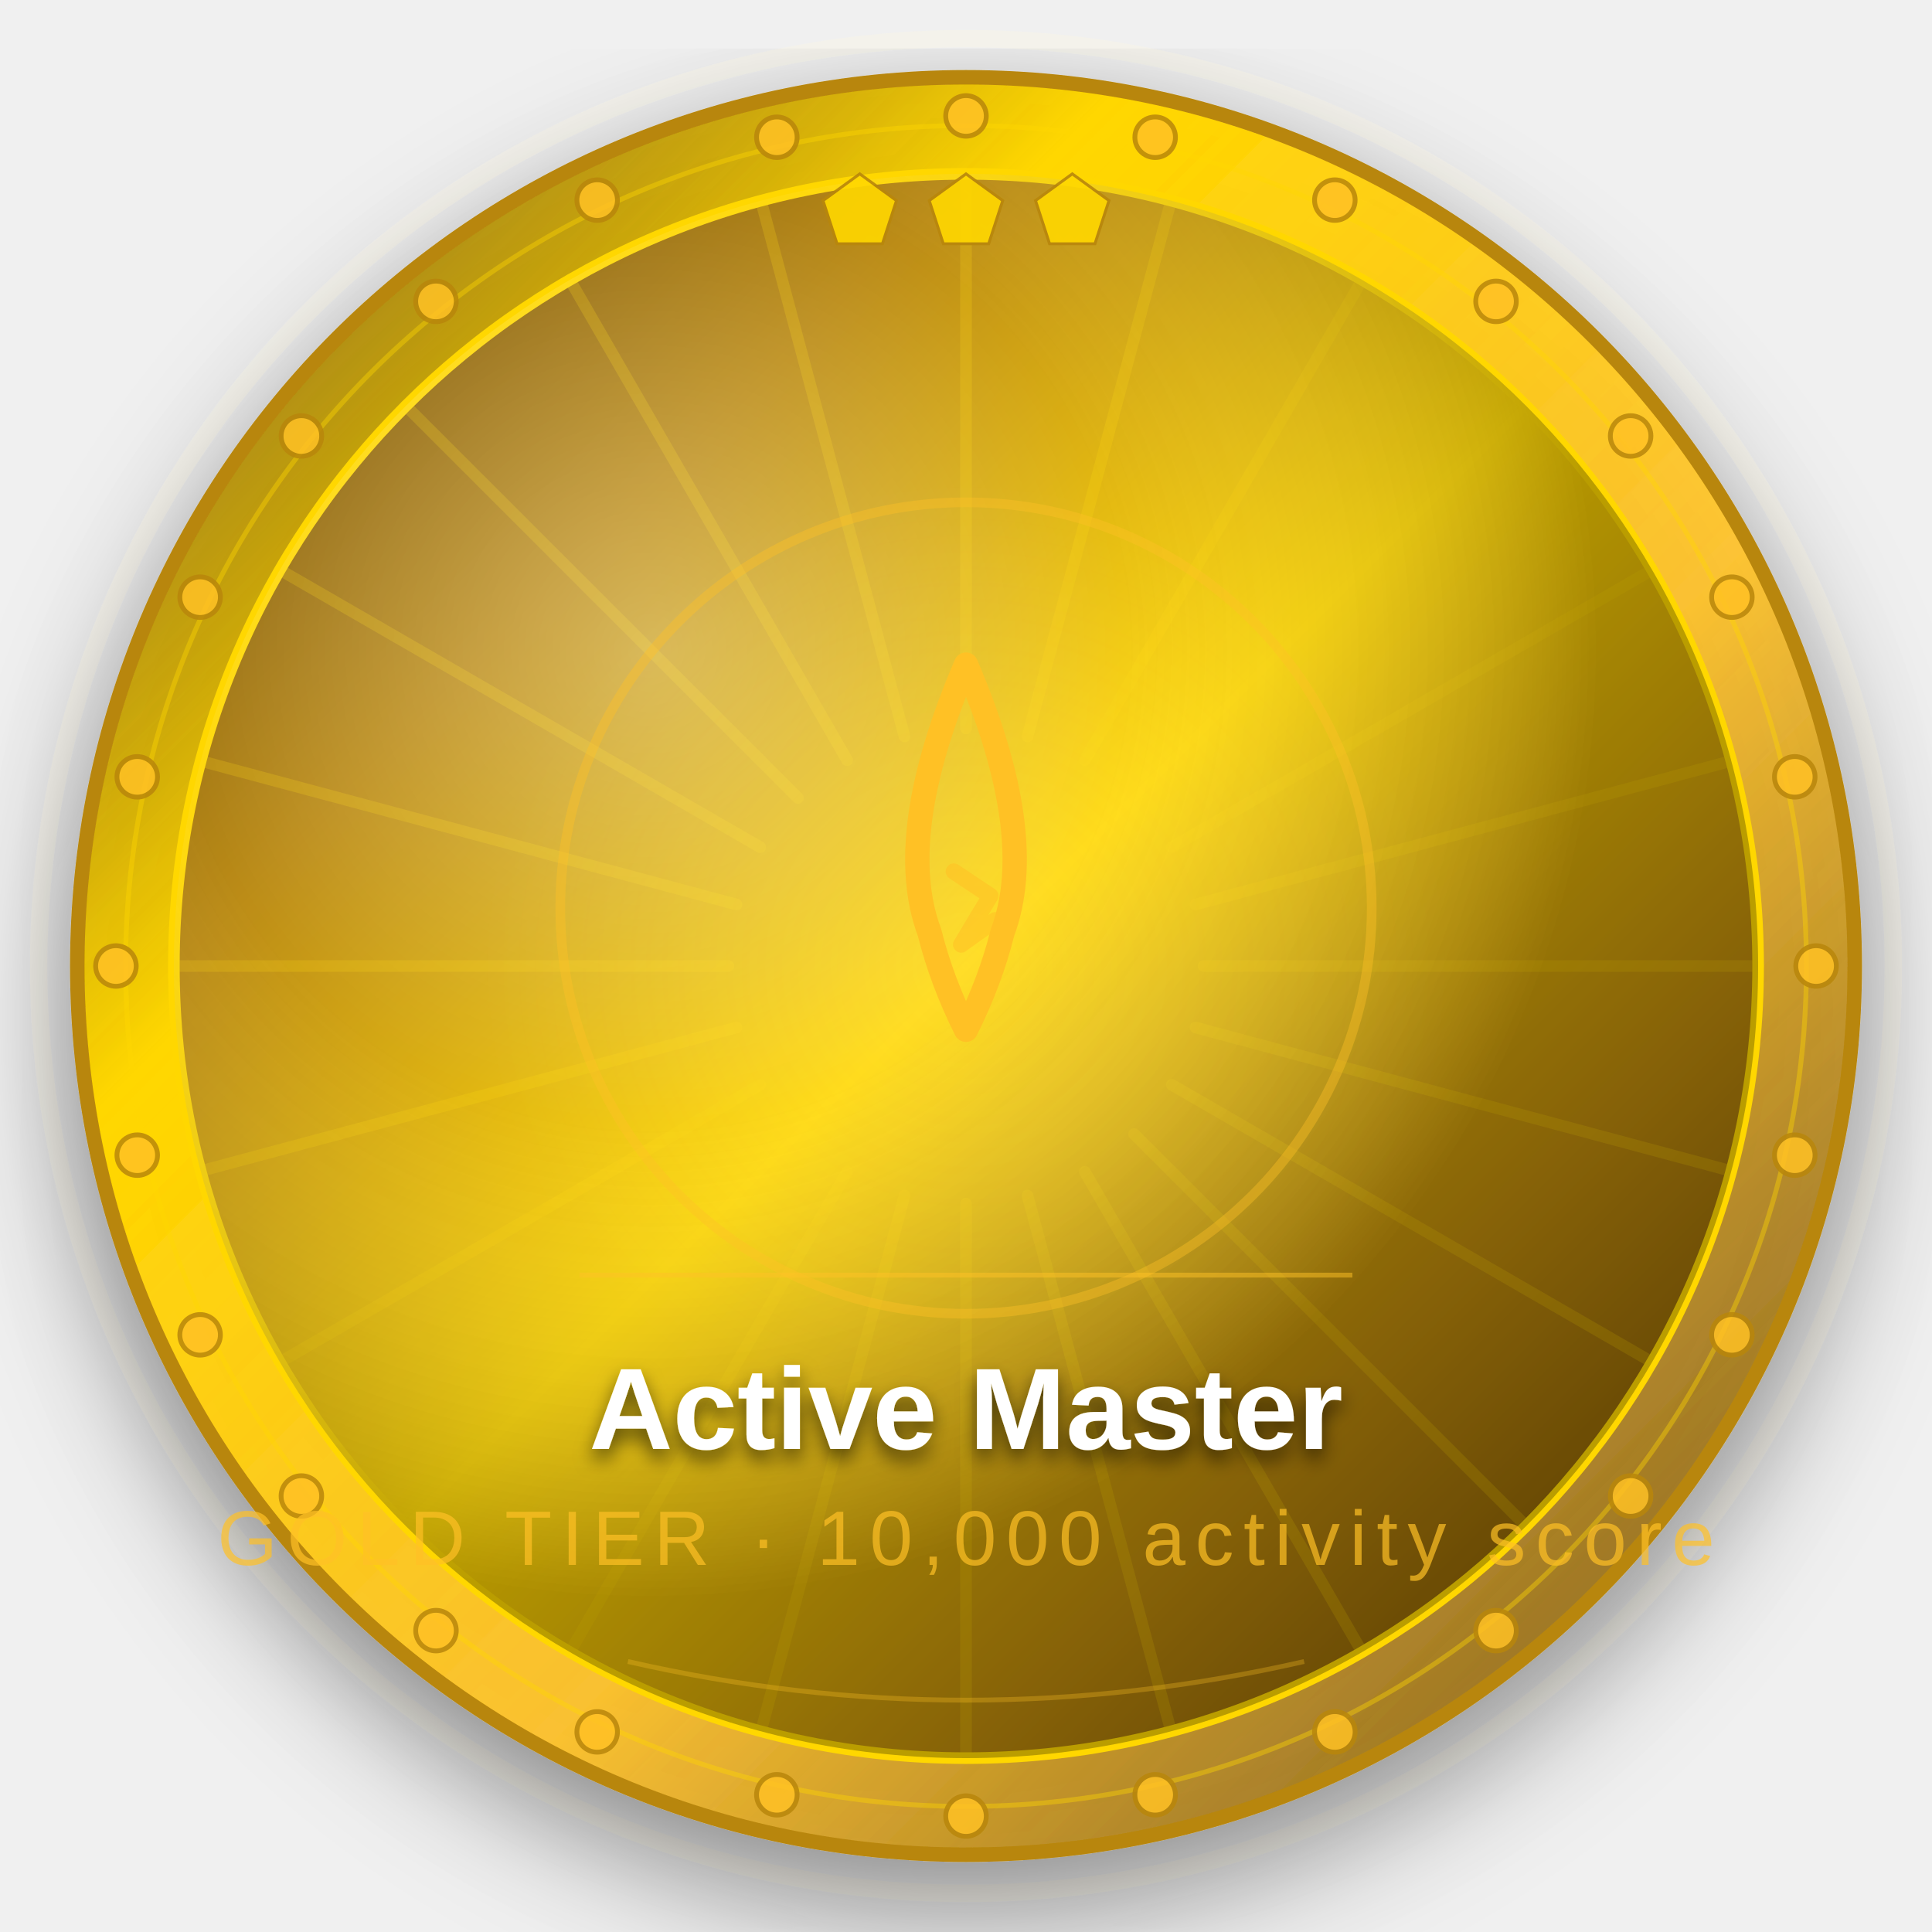
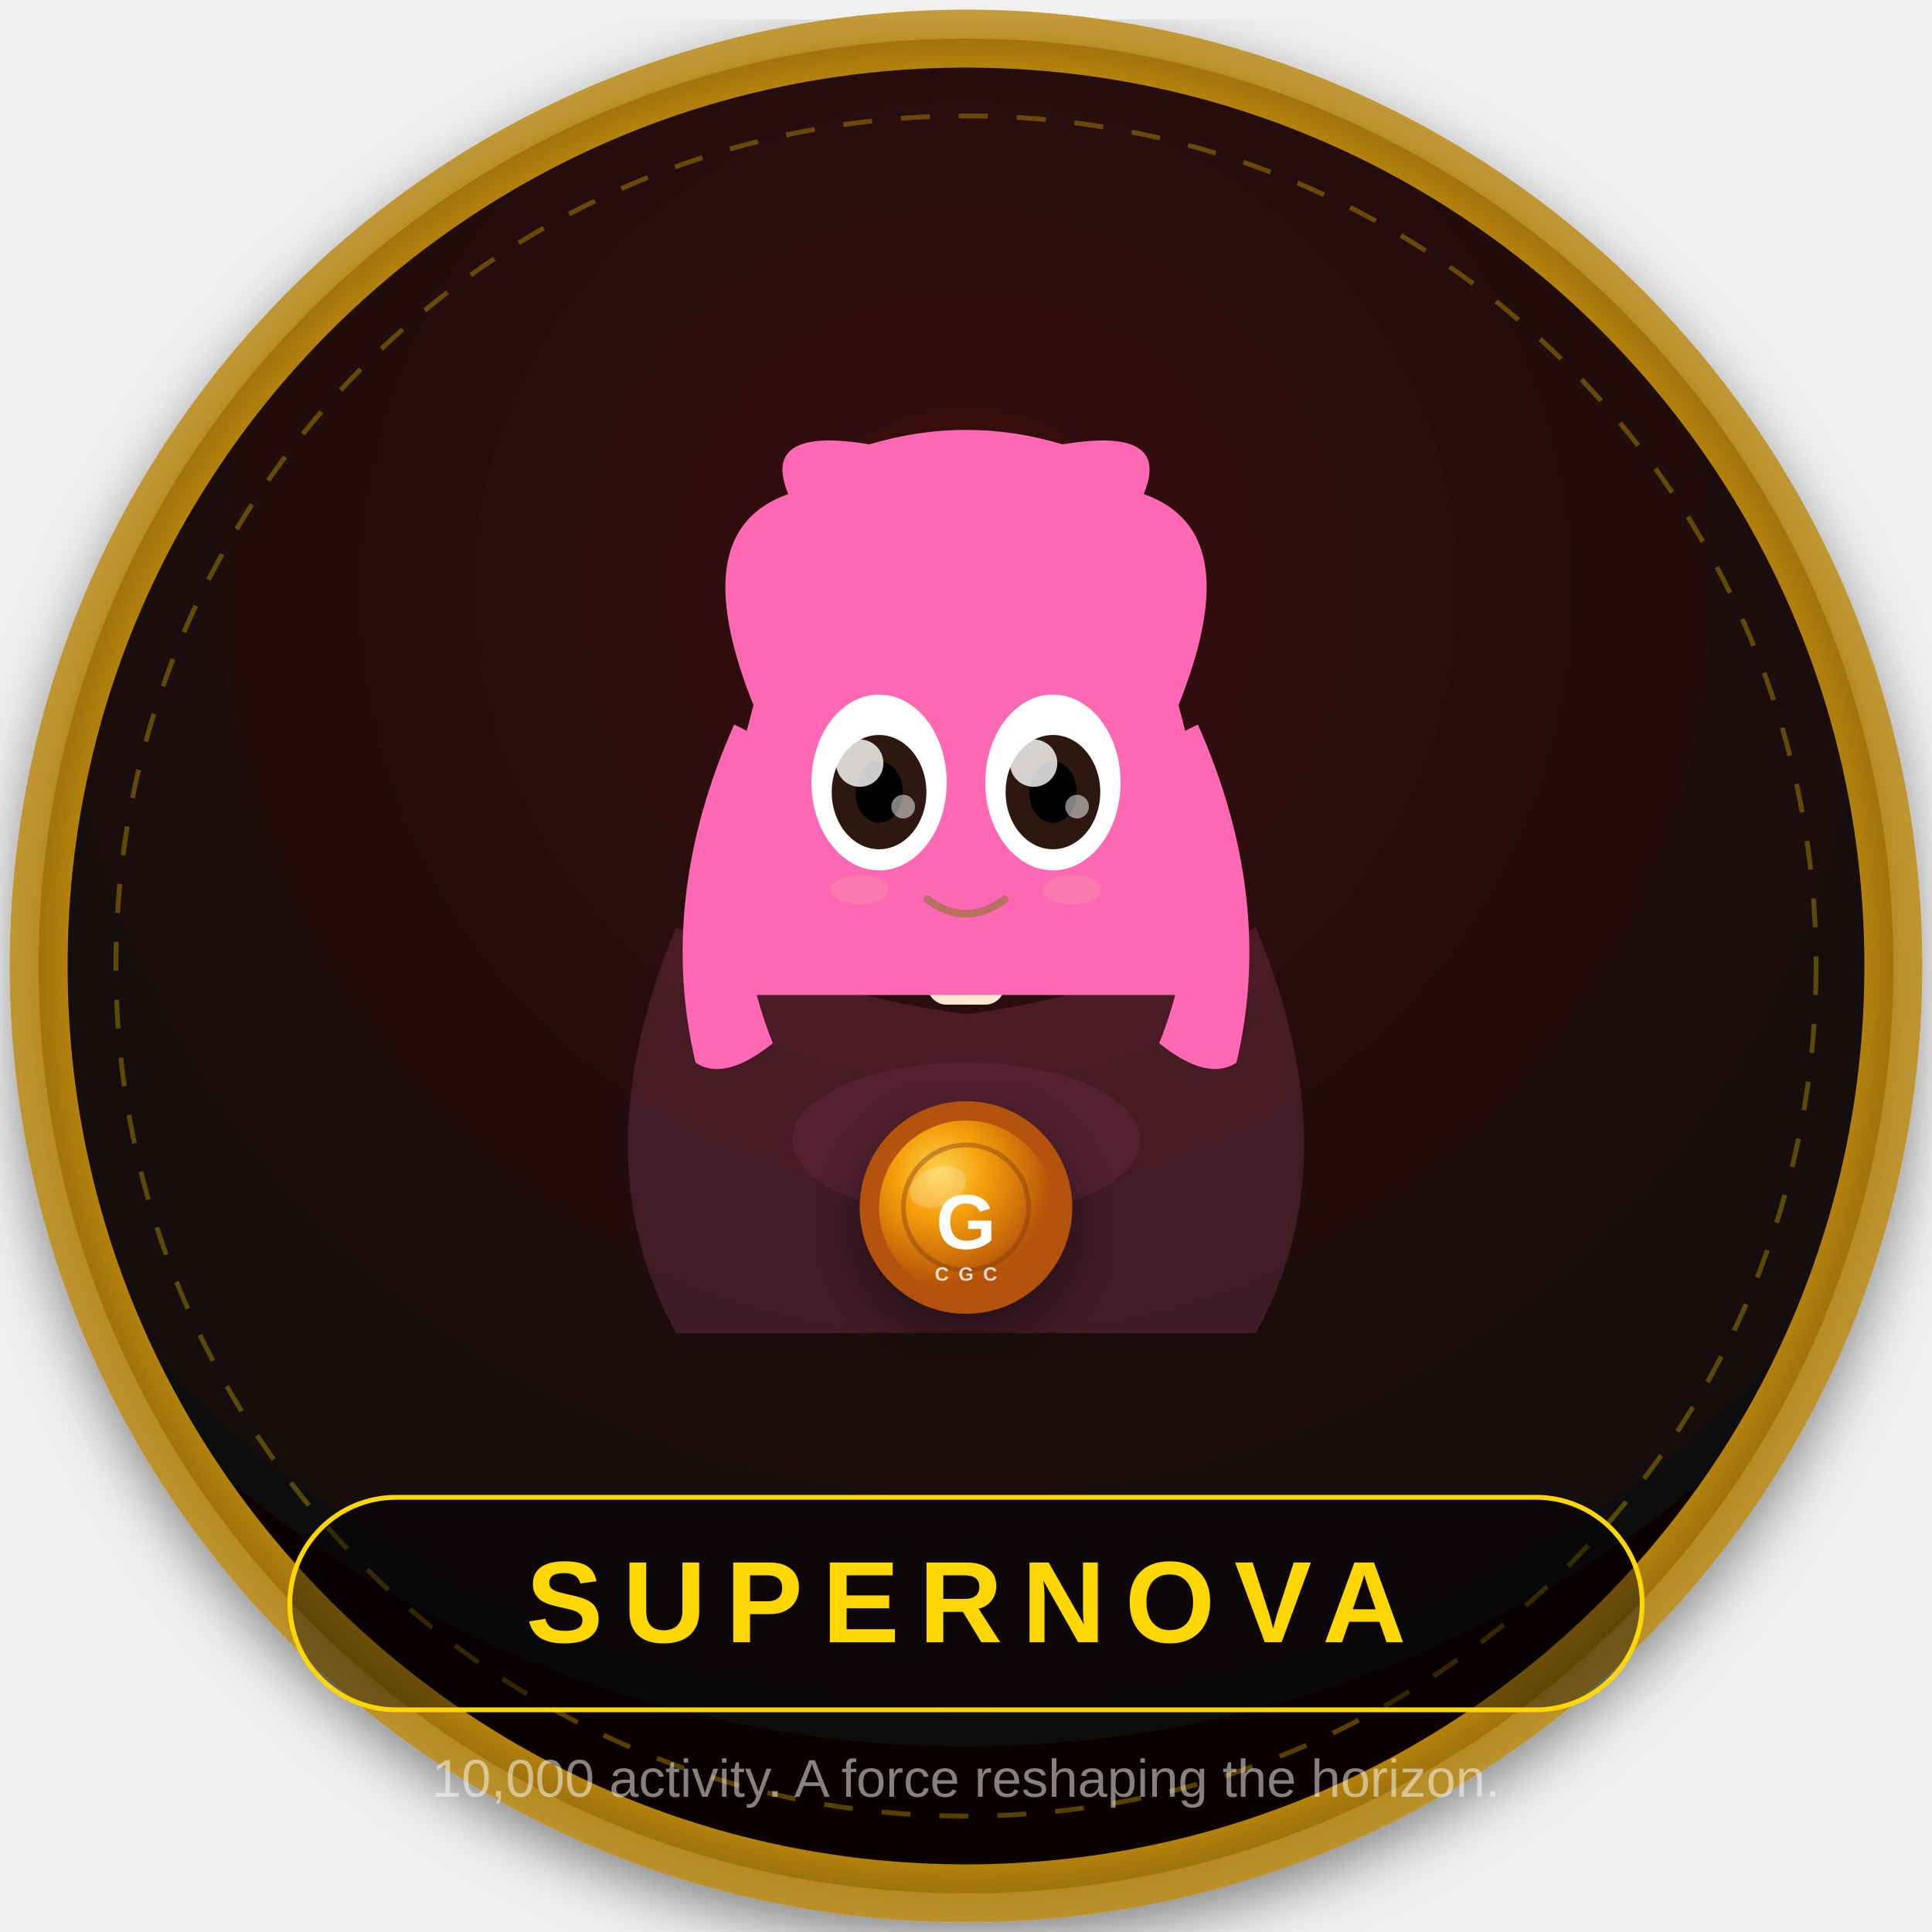
<svg xmlns="http://www.w3.org/2000/svg" viewBox="0 0 200 200" width="200" height="200">
  <defs>
-     <linearGradient id="b13" x1="0%" y1="0%" x2="100%" y2="100%">
-       <stop offset="0%" stop-color="#5C3A00" />
-       <stop offset="25%" stop-color="#B8860B" />
-       <stop offset="50%" stop-color="#FFD700" />
-       <stop offset="75%" stop-color="#B8860B" />
-       <stop offset="100%" stop-color="#5C3A00" />
-     </linearGradient>
-     <linearGradient id="r13" x1="0%" y1="0%" x2="100%" y2="100%">
-       <stop offset="0%" stop-color="#5C3A00" stop-opacity="0.8" />
-       <stop offset="30%" stop-color="#FFD700" stop-opacity="1" />
-       <stop offset="60%" stop-color="#FFC125" stop-opacity="0.9" />
-       <stop offset="100%" stop-color="#5C3A00" stop-opacity="0.8" />
-     </linearGradient>
-     <radialGradient id="s13" cx="30%" cy="30%" r="60%">
-       <stop offset="0%" stop-color="#fff" stop-opacity="0.32" />
-       <stop offset="50%" stop-color="#fff" stop-opacity="0.05" />
-       <stop offset="100%" stop-color="#000" stop-opacity="0.27" />
+     <radialGradient id="ring13" cx="50%" cy="50%" r="50%">
+       <stop offset="85%" stop-color="#FFD700" />
+       <stop offset="95%" stop-color="#B8860B" />
+       <stop offset="100%" stop-color="#B8860B" stop-opacity="0.8" />
    </radialGradient>
-     <radialGradient id="c13" cx="50%" cy="50%" r="50%">
-       <stop offset="0%" stop-color="#FFF8DC" stop-opacity="0.12" />
-       <stop offset="100%" stop-color="#FFF8DC" stop-opacity="0" />
+     <radialGradient id="bg13" cx="50%" cy="45%" r="55%">
+       <stop offset="0%" stop-color="#1A2030" />
+       <stop offset="100%" stop-color="#0A0E18" />
    </radialGradient>
-     <filter id="sh13" x="-30%" y="-30%" width="160%" height="160%">
-       <feDropShadow dx="0" dy="5" stdDeviation="6" flood-color="#000" flood-opacity="0.45" />
+     <filter id="sh" x="-20%" y="-20%" width="140%" height="140%">
+       <feDropShadow dx="0" dy="2" stdDeviation="3" flood-color="#000" flood-opacity="0.5" />
    </filter>
+     <filter id="glow">
+       <feGaussianBlur stdDeviation="3" result="blur" />
+       <feMerge>
+         <feMergeNode in="blur" />
+         <feMergeNode in="SourceGraphic" />
+       </feMerge>
+     </filter>
+     <radialGradient id="actBg13" cx="50%" cy="30%" r="70%">
+       <stop offset="0%" stop-color="#3A0A0A" />
+       <stop offset="60%" stop-color="#1E0A0A" />
+       <stop offset="100%" stop-color="#0A0505" />
+     </radialGradient>
  </defs>
-   <circle cx="100" cy="100" r="96" fill="none" stroke="#FFF8DC" stroke-width="1.8" opacity="0.25" filter="url(#sh13)" />
-   <circle cx="100" cy="100" r="92" fill="url(#r13)" stroke="#B8860B" stroke-width="1.5" filter="url(#sh13)" />
-   <circle cx="100" cy="100" r="87" fill="none" stroke="#FFD700" stroke-width="0.5" opacity="0.4" />
-   <circle cx="100" cy="100" r="82" fill="url(#b13)" stroke="#FFD700" stroke-width="1.2" />
-   <line x1="124.6" y1="100" x2="182" y2="100" stroke="#FFD700" stroke-width="1.2" opacity="0.22" stroke-linecap="round" />
-   <line x1="123.762" y1="106.367" x2="179.206" y2="121.223" stroke="#FFD700" stroke-width="1.2" opacity="0.22" stroke-linecap="round" />
-   <line x1="121.304" y1="112.3" x2="171.014" y2="141" stroke="#FFD700" stroke-width="1.2" opacity="0.22" stroke-linecap="round" />
-   <line x1="117.395" y1="117.395" x2="157.983" y2="157.983" stroke="#FFD700" stroke-width="1.2" opacity="0.22" stroke-linecap="round" />
-   <line x1="112.3" y1="121.304" x2="141" y2="171.014" stroke="#FFD700" stroke-width="1.2" opacity="0.22" stroke-linecap="round" />
-   <line x1="106.367" y1="123.762" x2="121.223" y2="179.206" stroke="#FFD700" stroke-width="1.2" opacity="0.22" stroke-linecap="round" />
-   <line x1="100" y1="124.6" x2="100" y2="182" stroke="#FFD700" stroke-width="1.2" opacity="0.22" stroke-linecap="round" />
-   <line x1="93.633" y1="123.762" x2="78.777" y2="179.206" stroke="#FFD700" stroke-width="1.2" opacity="0.22" stroke-linecap="round" />
-   <line x1="87.7" y1="121.304" x2="59" y2="171.014" stroke="#FFD700" stroke-width="1.2" opacity="0.22" stroke-linecap="round" />
-   <line x1="82.605" y1="117.395" x2="42.017" y2="157.983" stroke="#FFD700" stroke-width="1.2" opacity="0.22" stroke-linecap="round" />
-   <line x1="78.696" y1="112.3" x2="28.986" y2="141" stroke="#FFD700" stroke-width="1.2" opacity="0.22" stroke-linecap="round" />
-   <line x1="76.238" y1="106.367" x2="20.794" y2="121.223" stroke="#FFD700" stroke-width="1.2" opacity="0.22" stroke-linecap="round" />
-   <line x1="75.4" y1="100" x2="18" y2="100" stroke="#FFD700" stroke-width="1.2" opacity="0.22" stroke-linecap="round" />
-   <line x1="76.238" y1="93.633" x2="20.794" y2="78.777" stroke="#FFD700" stroke-width="1.2" opacity="0.22" stroke-linecap="round" />
-   <line x1="78.696" y1="87.7" x2="28.986" y2="59" stroke="#FFD700" stroke-width="1.2" opacity="0.22" stroke-linecap="round" />
-   <line x1="82.605" y1="82.605" x2="42.017" y2="42.017" stroke="#FFD700" stroke-width="1.2" opacity="0.22" stroke-linecap="round" />
-   <line x1="87.7" y1="78.696" x2="59" y2="28.986" stroke="#FFD700" stroke-width="1.2" opacity="0.22" stroke-linecap="round" />
-   <line x1="93.633" y1="76.238" x2="78.777" y2="20.794" stroke="#FFD700" stroke-width="1.2" opacity="0.22" stroke-linecap="round" />
-   <line x1="100" y1="75.4" x2="100" y2="18" stroke="#FFD700" stroke-width="1.2" opacity="0.22" stroke-linecap="round" />
-   <line x1="106.367" y1="76.238" x2="121.223" y2="20.794" stroke="#FFD700" stroke-width="1.2" opacity="0.22" stroke-linecap="round" />
-   <line x1="112.3" y1="78.696" x2="141" y2="28.986" stroke="#FFD700" stroke-width="1.2" opacity="0.22" stroke-linecap="round" />
-   <line x1="117.395" y1="82.605" x2="157.983" y2="42.017" stroke="#FFD700" stroke-width="1.2" opacity="0.22" stroke-linecap="round" />
-   <line x1="121.304" y1="87.7" x2="171.014" y2="59" stroke="#FFD700" stroke-width="1.2" opacity="0.22" stroke-linecap="round" />
-   <line x1="123.762" y1="93.633" x2="179.206" y2="78.777" stroke="#FFD700" stroke-width="1.2" opacity="0.22" stroke-linecap="round" />
-   <circle cx="100" cy="100" r="50" fill="url(#c13)" />
-   <circle cx="100" cy="100" r="82" fill="url(#s13)" />
-   <circle cx="100" cy="12" r="2.1" fill="#FFC125" stroke="#B8860B" stroke-width="0.5" opacity="0.85" />
-   <circle cx="119.582" cy="14.206" r="2.1" fill="#FFC125" stroke="#B8860B" stroke-width="0.5" opacity="0.85" />
-   <circle cx="138.182" cy="20.715" r="2.1" fill="#FFC125" stroke="#B8860B" stroke-width="0.5" opacity="0.85" />
-   <circle cx="154.867" cy="31.199" r="2.1" fill="#FFC125" stroke="#B8860B" stroke-width="0.5" opacity="0.85" />
-   <circle cx="168.801" cy="45.133" r="2.1" fill="#FFC125" stroke="#B8860B" stroke-width="0.5" opacity="0.85" />
-   <circle cx="179.285" cy="61.818" r="2.1" fill="#FFC125" stroke="#B8860B" stroke-width="0.5" opacity="0.85" />
-   <circle cx="185.794" cy="80.418" r="2.1" fill="#FFC125" stroke="#B8860B" stroke-width="0.5" opacity="0.85" />
-   <circle cx="188" cy="100" r="2.1" fill="#FFC125" stroke="#B8860B" stroke-width="0.5" opacity="0.85" />
-   <circle cx="185.794" cy="119.582" r="2.1" fill="#FFC125" stroke="#B8860B" stroke-width="0.5" opacity="0.85" />
-   <circle cx="179.285" cy="138.182" r="2.1" fill="#FFC125" stroke="#B8860B" stroke-width="0.5" opacity="0.85" />
-   <circle cx="168.801" cy="154.867" r="2.1" fill="#FFC125" stroke="#B8860B" stroke-width="0.5" opacity="0.85" />
-   <circle cx="154.867" cy="168.801" r="2.1" fill="#FFC125" stroke="#B8860B" stroke-width="0.5" opacity="0.85" />
-   <circle cx="138.182" cy="179.285" r="2.1" fill="#FFC125" stroke="#B8860B" stroke-width="0.5" opacity="0.85" />
-   <circle cx="119.582" cy="185.794" r="2.1" fill="#FFC125" stroke="#B8860B" stroke-width="0.5" opacity="0.85" />
-   <circle cx="100" cy="188" r="2.1" fill="#FFC125" stroke="#B8860B" stroke-width="0.5" opacity="0.85" />
-   <circle cx="80.418" cy="185.794" r="2.1" fill="#FFC125" stroke="#B8860B" stroke-width="0.5" opacity="0.85" />
-   <circle cx="61.818" cy="179.285" r="2.1" fill="#FFC125" stroke="#B8860B" stroke-width="0.5" opacity="0.85" />
-   <circle cx="45.133" cy="168.801" r="2.1" fill="#FFC125" stroke="#B8860B" stroke-width="0.5" opacity="0.85" />
-   <circle cx="31.199" cy="154.867" r="2.1" fill="#FFC125" stroke="#B8860B" stroke-width="0.5" opacity="0.85" />
-   <circle cx="20.715" cy="138.182" r="2.1" fill="#FFC125" stroke="#B8860B" stroke-width="0.5" opacity="0.85" />
-   <circle cx="14.206" cy="119.582" r="2.1" fill="#FFC125" stroke="#B8860B" stroke-width="0.5" opacity="0.85" />
-   <circle cx="12" cy="100" r="2.1" fill="#FFC125" stroke="#B8860B" stroke-width="0.5" opacity="0.85" />
-   <circle cx="14.206" cy="80.418" r="2.1" fill="#FFC125" stroke="#B8860B" stroke-width="0.5" opacity="0.85" />
-   <circle cx="20.715" cy="61.818" r="2.1" fill="#FFC125" stroke="#B8860B" stroke-width="0.5" opacity="0.85" />
-   <circle cx="31.199" cy="45.133" r="2.1" fill="#FFC125" stroke="#B8860B" stroke-width="0.5" opacity="0.85" />
-   <circle cx="45.133" cy="31.199" r="2.1" fill="#FFC125" stroke="#B8860B" stroke-width="0.5" opacity="0.85" />
-   <circle cx="61.818" cy="20.715" r="2.1" fill="#FFC125" stroke="#B8860B" stroke-width="0.5" opacity="0.85" />
-   <circle cx="80.418" cy="14.206" r="2.1" fill="#FFC125" stroke="#B8860B" stroke-width="0.5" opacity="0.85" />
-   <polygon points="89,18 92.804,20.764 91.351,25.236 86.649,25.236 85.196,20.764" fill="#FFD700" stroke="#B8860B" stroke-width="0.3" opacity="0.9" />
-   <polygon points="100,18 103.804,20.764 102.351,25.236 97.649,25.236 96.196,20.764" fill="#FFD700" stroke="#B8860B" stroke-width="0.3" opacity="0.9" />
-   <polygon points="111,18 114.804,20.764 113.351,25.236 108.649,25.236 107.196,20.764" fill="#FFD700" stroke="#B8860B" stroke-width="0.3" opacity="0.9" />
-   <circle cx="100" cy="94" r="42" fill="none" stroke="#FFC125" stroke-width="1" opacity="0.4" />
-   <g>
-     <g transform="translate(100,94)">
-       <path d="M0 -25.2 Q7.56 -7.56 3.78 2.52 Q2.52 7.56 0 12.6 Q-2.52 7.56 -3.78 2.52 Q-7.56 -7.56 0 -25.2Z" fill="none" stroke="#FFC125" stroke-width="2.52" stroke-linejoin="round" />
-       <path d="M-1.26 -3.78 L2.52 -1.26 L-0.504 3.78 L3.024 1.26" fill="none" stroke="#FFC125" stroke-width="1.68" stroke-linecap="round" stroke-linejoin="round" opacity="0.6" />
-     </g>
+   <circle cx="100" cy="100" r="96" fill="url(#actBg13)" stroke="url(#ring13)" stroke-width="6" filter="url(#sh)" />
+   <circle cx="100" cy="100" r="88" fill="none" stroke="#FFD700" stroke-width="0.5" opacity="0.3" stroke-dasharray="3 3" />
+   <polygon points="100,48 103,60 115,60 106,68 110,80 100,72 90,80 94,68 85,60 97,60" fill="#FFD700" opacity="0.08" />
+   <path d="M70,96 Q60,120 70,138 L130,138 Q140,120 130,96 Q115,103 100,105 Q85,103 70,96Z" fill="#FF69B4" opacity="0.15" />
+   <ellipse cx="100" cy="118" rx="18" ry="8" fill="#FF69B4" opacity="0.08" />
+   <rect x="96" y="96" width="8" height="8" rx="2" fill="#FDE8D0" />
+   <ellipse cx="100" cy="78" rx="22" ry="24" fill="#FDE8D0" stroke="#E8C9A8" stroke-width="0.5" />
+   <path d="M78,73 C70,53 80,50 90,50 Q100,46 110,50 C120,50 130,53 122,73 Q126,88 128,103 L72,103 Q74,88 78,73Z" fill="#FF69B4" />
+   <path d="M82,52 Q78,44 90,46 Q100,43 110,46 Q122,44 118,52Z" fill="#FF69B4" />
+   <path d="M76,75 Q68,93 72,110 Q75,112 80,108 Q74,93 80,77Z" fill="#FF69B4" />
+   <path d="M124,75 Q132,93 128,110 Q125,112 120,108 Q126,93 120,77Z" fill="#FF69B4" />
+   <ellipse cx="91" cy="81" rx="7" ry="9.1" fill="#fff" />
+   <ellipse cx="109" cy="81" rx="7" ry="9.1" fill="#fff" />
+   <ellipse cx="91" cy="82" rx="4.9" ry="5.915" fill="#2C1810" />
+   <ellipse cx="109" cy="82" rx="4.9" ry="5.915" fill="#2C1810" />
+   <ellipse cx="91" cy="82" rx="2.45" ry="3.185" fill="#000" />
+   <ellipse cx="109" cy="82" rx="2.45" ry="3.185" fill="#000" />
+   <circle cx="89" cy="79" r="2.45" fill="#fff" opacity="0.8" />
+   <circle cx="107" cy="79" r="2.45" fill="#fff" opacity="0.8" />
+   <circle cx="93.5" cy="83.5" r="1.225" fill="#fff" opacity="0.5" />
+   <circle cx="111.5" cy="83.5" r="1.225" fill="#fff" opacity="0.5" />
+   <path d="M84,68.9 Q91,66.9 98,68.9" fill="none" stroke="#FF69B4" stroke-width="1.2" stroke-linecap="round" />
+   <path d="M102,68.9 Q109,66.9 116,68.9" fill="none" stroke="#FF69B4" stroke-width="1.2" stroke-linecap="round" />
+   <path d="M96,93.1 Q100,96.1 104,93.1" fill="none" stroke="#B87060" stroke-width="0.8" stroke-linecap="round" />
+   <ellipse cx="89" cy="92.1" rx="3" ry="1.5" fill="#F0A0A0" opacity="0.3" />
+   <ellipse cx="111" cy="92.1" rx="3" ry="1.5" fill="#F0A0A0" opacity="0.3" />
+   <g transform="translate(100,125)">
+     <defs>
+       <radialGradient id="cg100_125" cx="35%" cy="30%" r="65%">
+         <stop offset="0%" stop-color="#fcd34d" />
+         <stop offset="40%" stop-color="#f59e0b" />
+         <stop offset="100%" stop-color="#b45309" />
+       </radialGradient>
+     </defs>
+     <circle cx="0" cy="0" r="11" fill="#b45309" filter="url(#sh)" />
+     <circle cx="0" cy="0" r="9" fill="url(#cg100_125)" />
+     <circle cx="0" cy="0" r="6.48" fill="none" stroke="rgba(120,53,15,0.4)" stroke-width="0.5" />
+     <text x="0" y="2" text-anchor="middle" dominant-baseline="middle" font-family="Arial,sans-serif" font-weight="bold" font-size="8" fill="#fff">G</text>
+     <text x="0" y="7" text-anchor="middle" dominant-baseline="middle" font-family="Arial,sans-serif" font-weight="bold" font-size="2" fill="rgba(255,255,255,0.8)" letter-spacing="1">CGC</text>
+     <ellipse cx="-2" cy="-3" rx="3" ry="2" transform="rotate(-20)" fill="rgba(255,255,255,0.2)" />
  </g>
-   <line x1="60" y1="132" x2="140" y2="132" stroke="#FFC125" stroke-width="0.5" opacity="0.5" />
-   <text x="100" y="150" text-anchor="middle" font-size="12" font-weight="bold" fill="#fff" font-family="Arial,sans-serif" filter="drop-shadow(0 1px 1px rgba(0,0,0,0.6))">Active Master</text>
-   <text x="100" y="162" text-anchor="middle" font-size="8" fill="#FFC125" opacity="0.7" font-family="Arial,sans-serif" letter-spacing="1">GOLD TIER · 10,000 activity score</text>
-   <path d="M65 172 Q100 180 135 172" fill="none" stroke="#FFC125" stroke-width="0.5" opacity="0.3" />
+   <rect x="30" y="155" width="140" height="22" rx="11" fill="rgba(0,0,0,0.4)" stroke="#FFD700" stroke-width="0.5" />
+   <text x="100" y="170" text-anchor="middle" font-size="12" font-weight="bold" fill="#FFD700" font-family="Arial,sans-serif" letter-spacing="2">SUPERNOVA</text>
+   <text x="100" y="186" text-anchor="middle" font-size="5.5" fill="rgba(255,255,255,0.5)" font-family="Arial,sans-serif">10,000 activity. A force reshaping the horizon.</text>
</svg>
